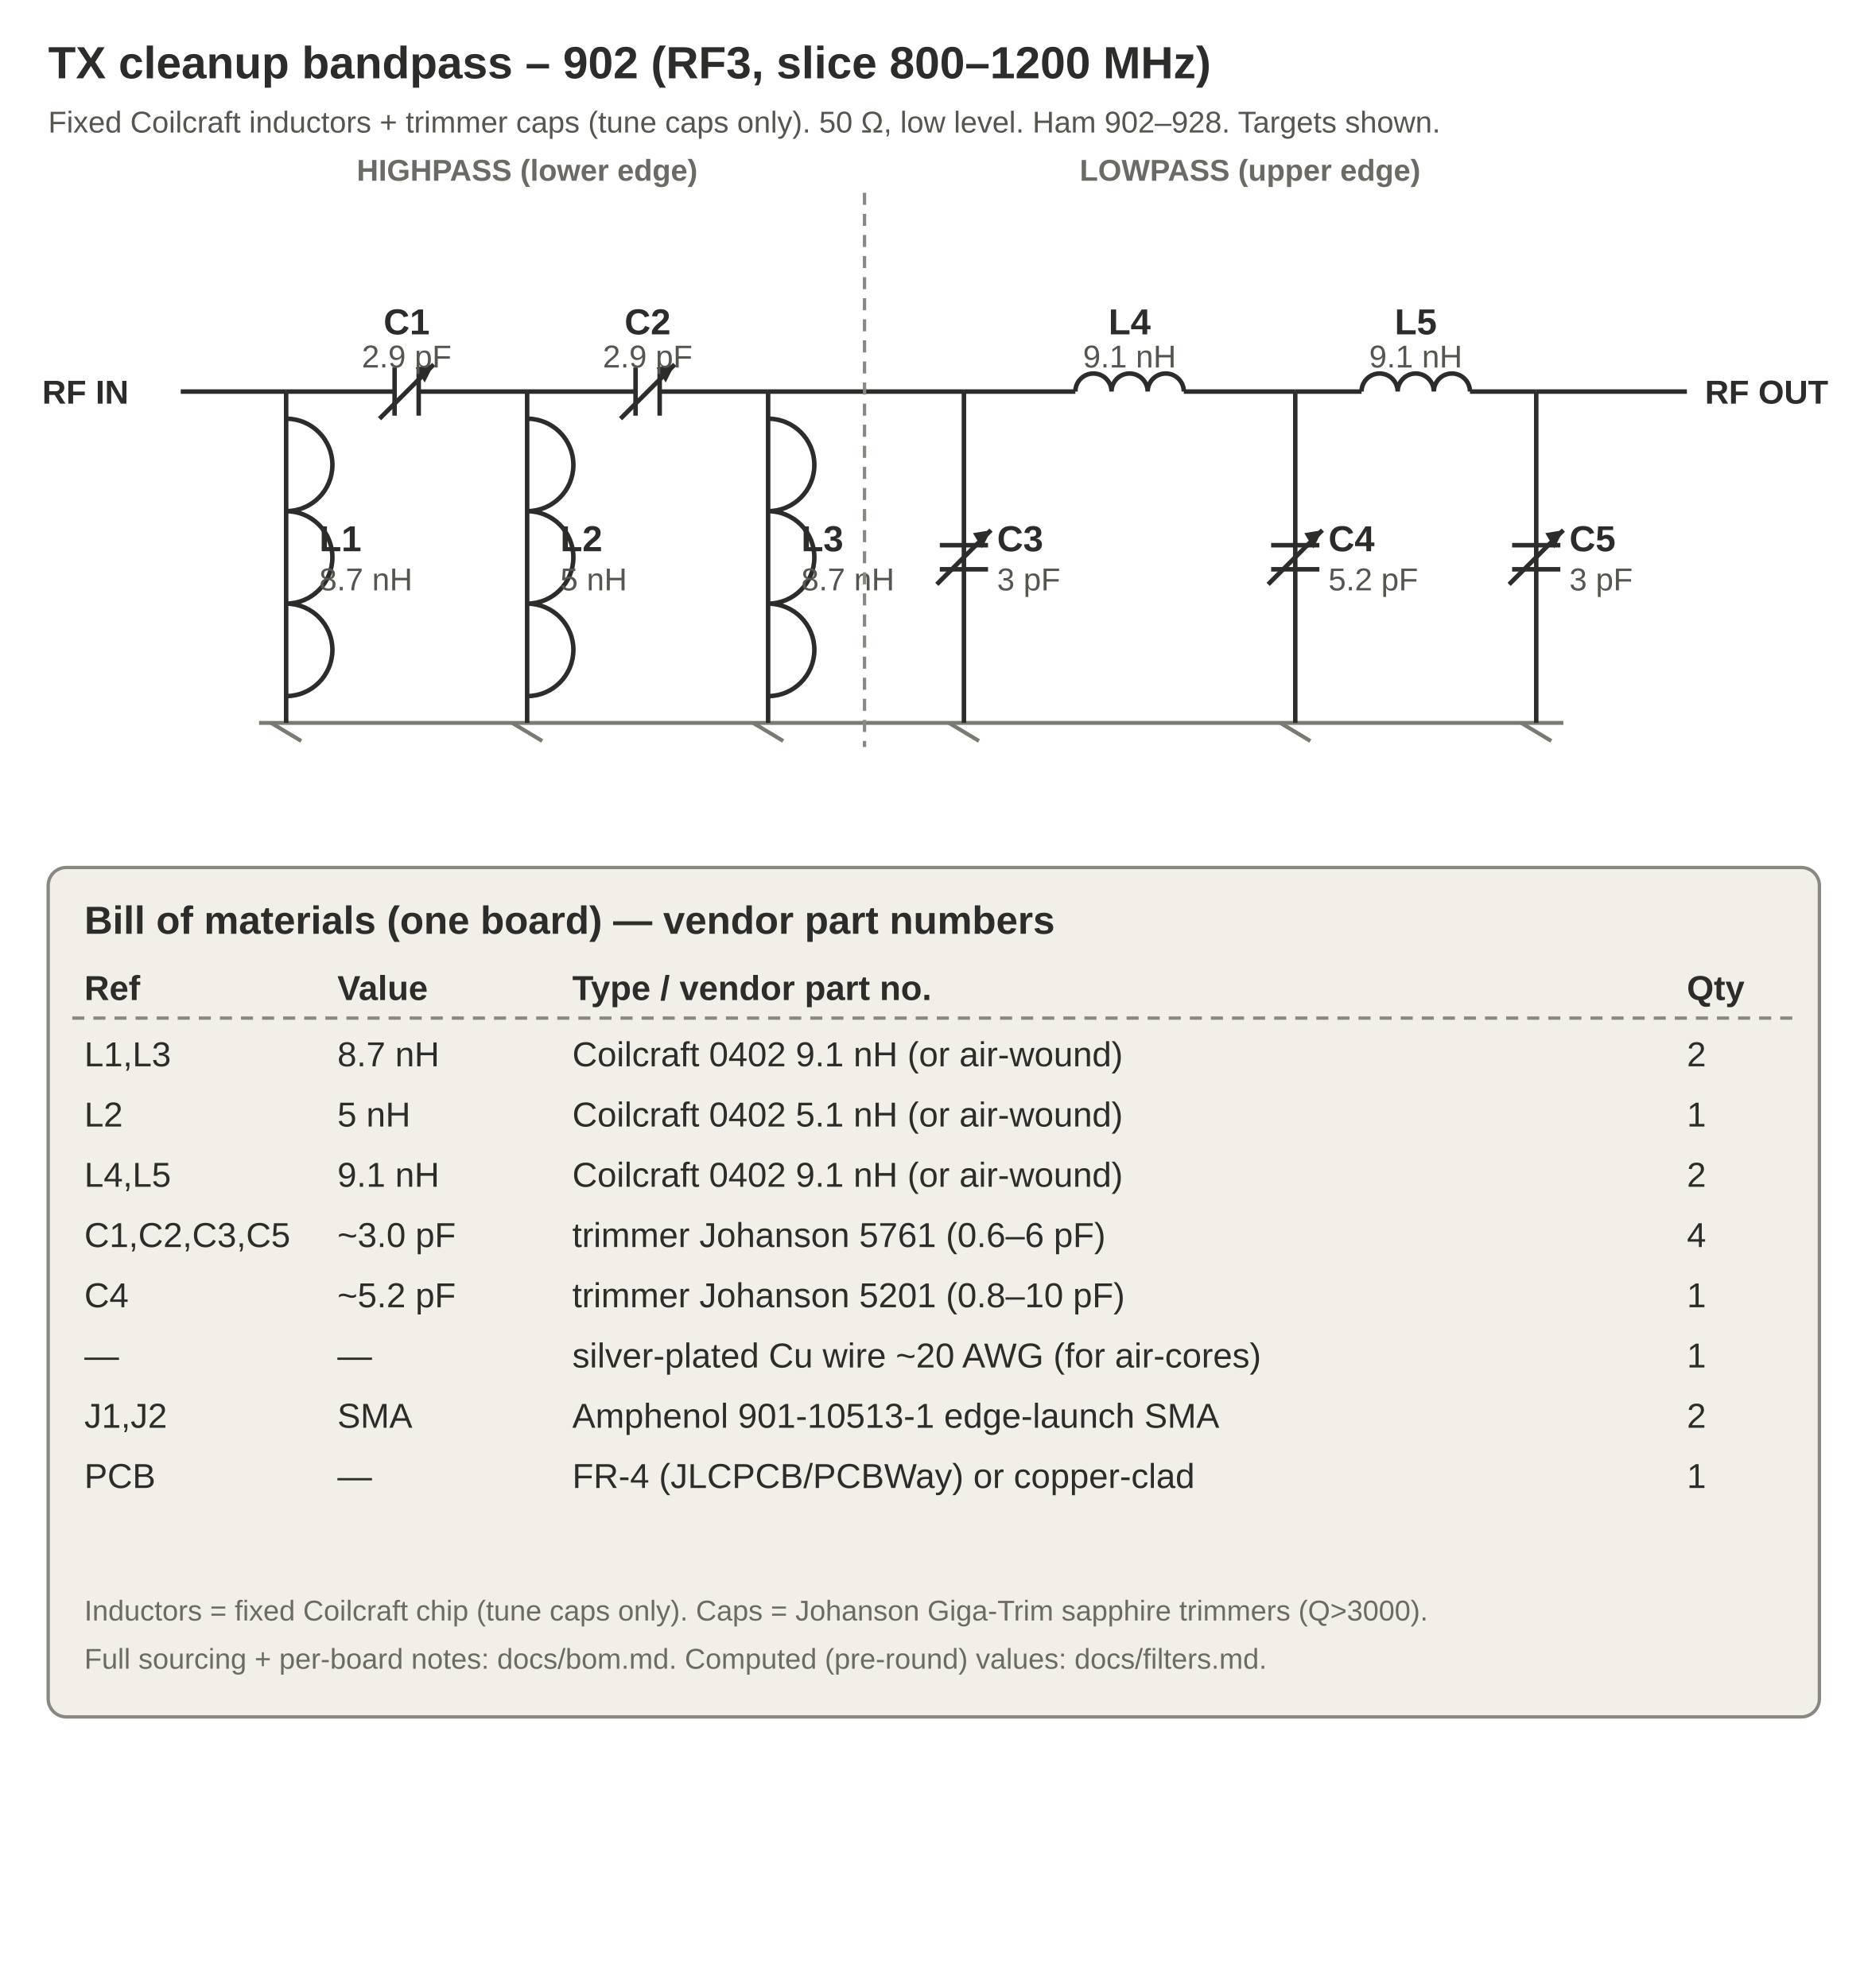
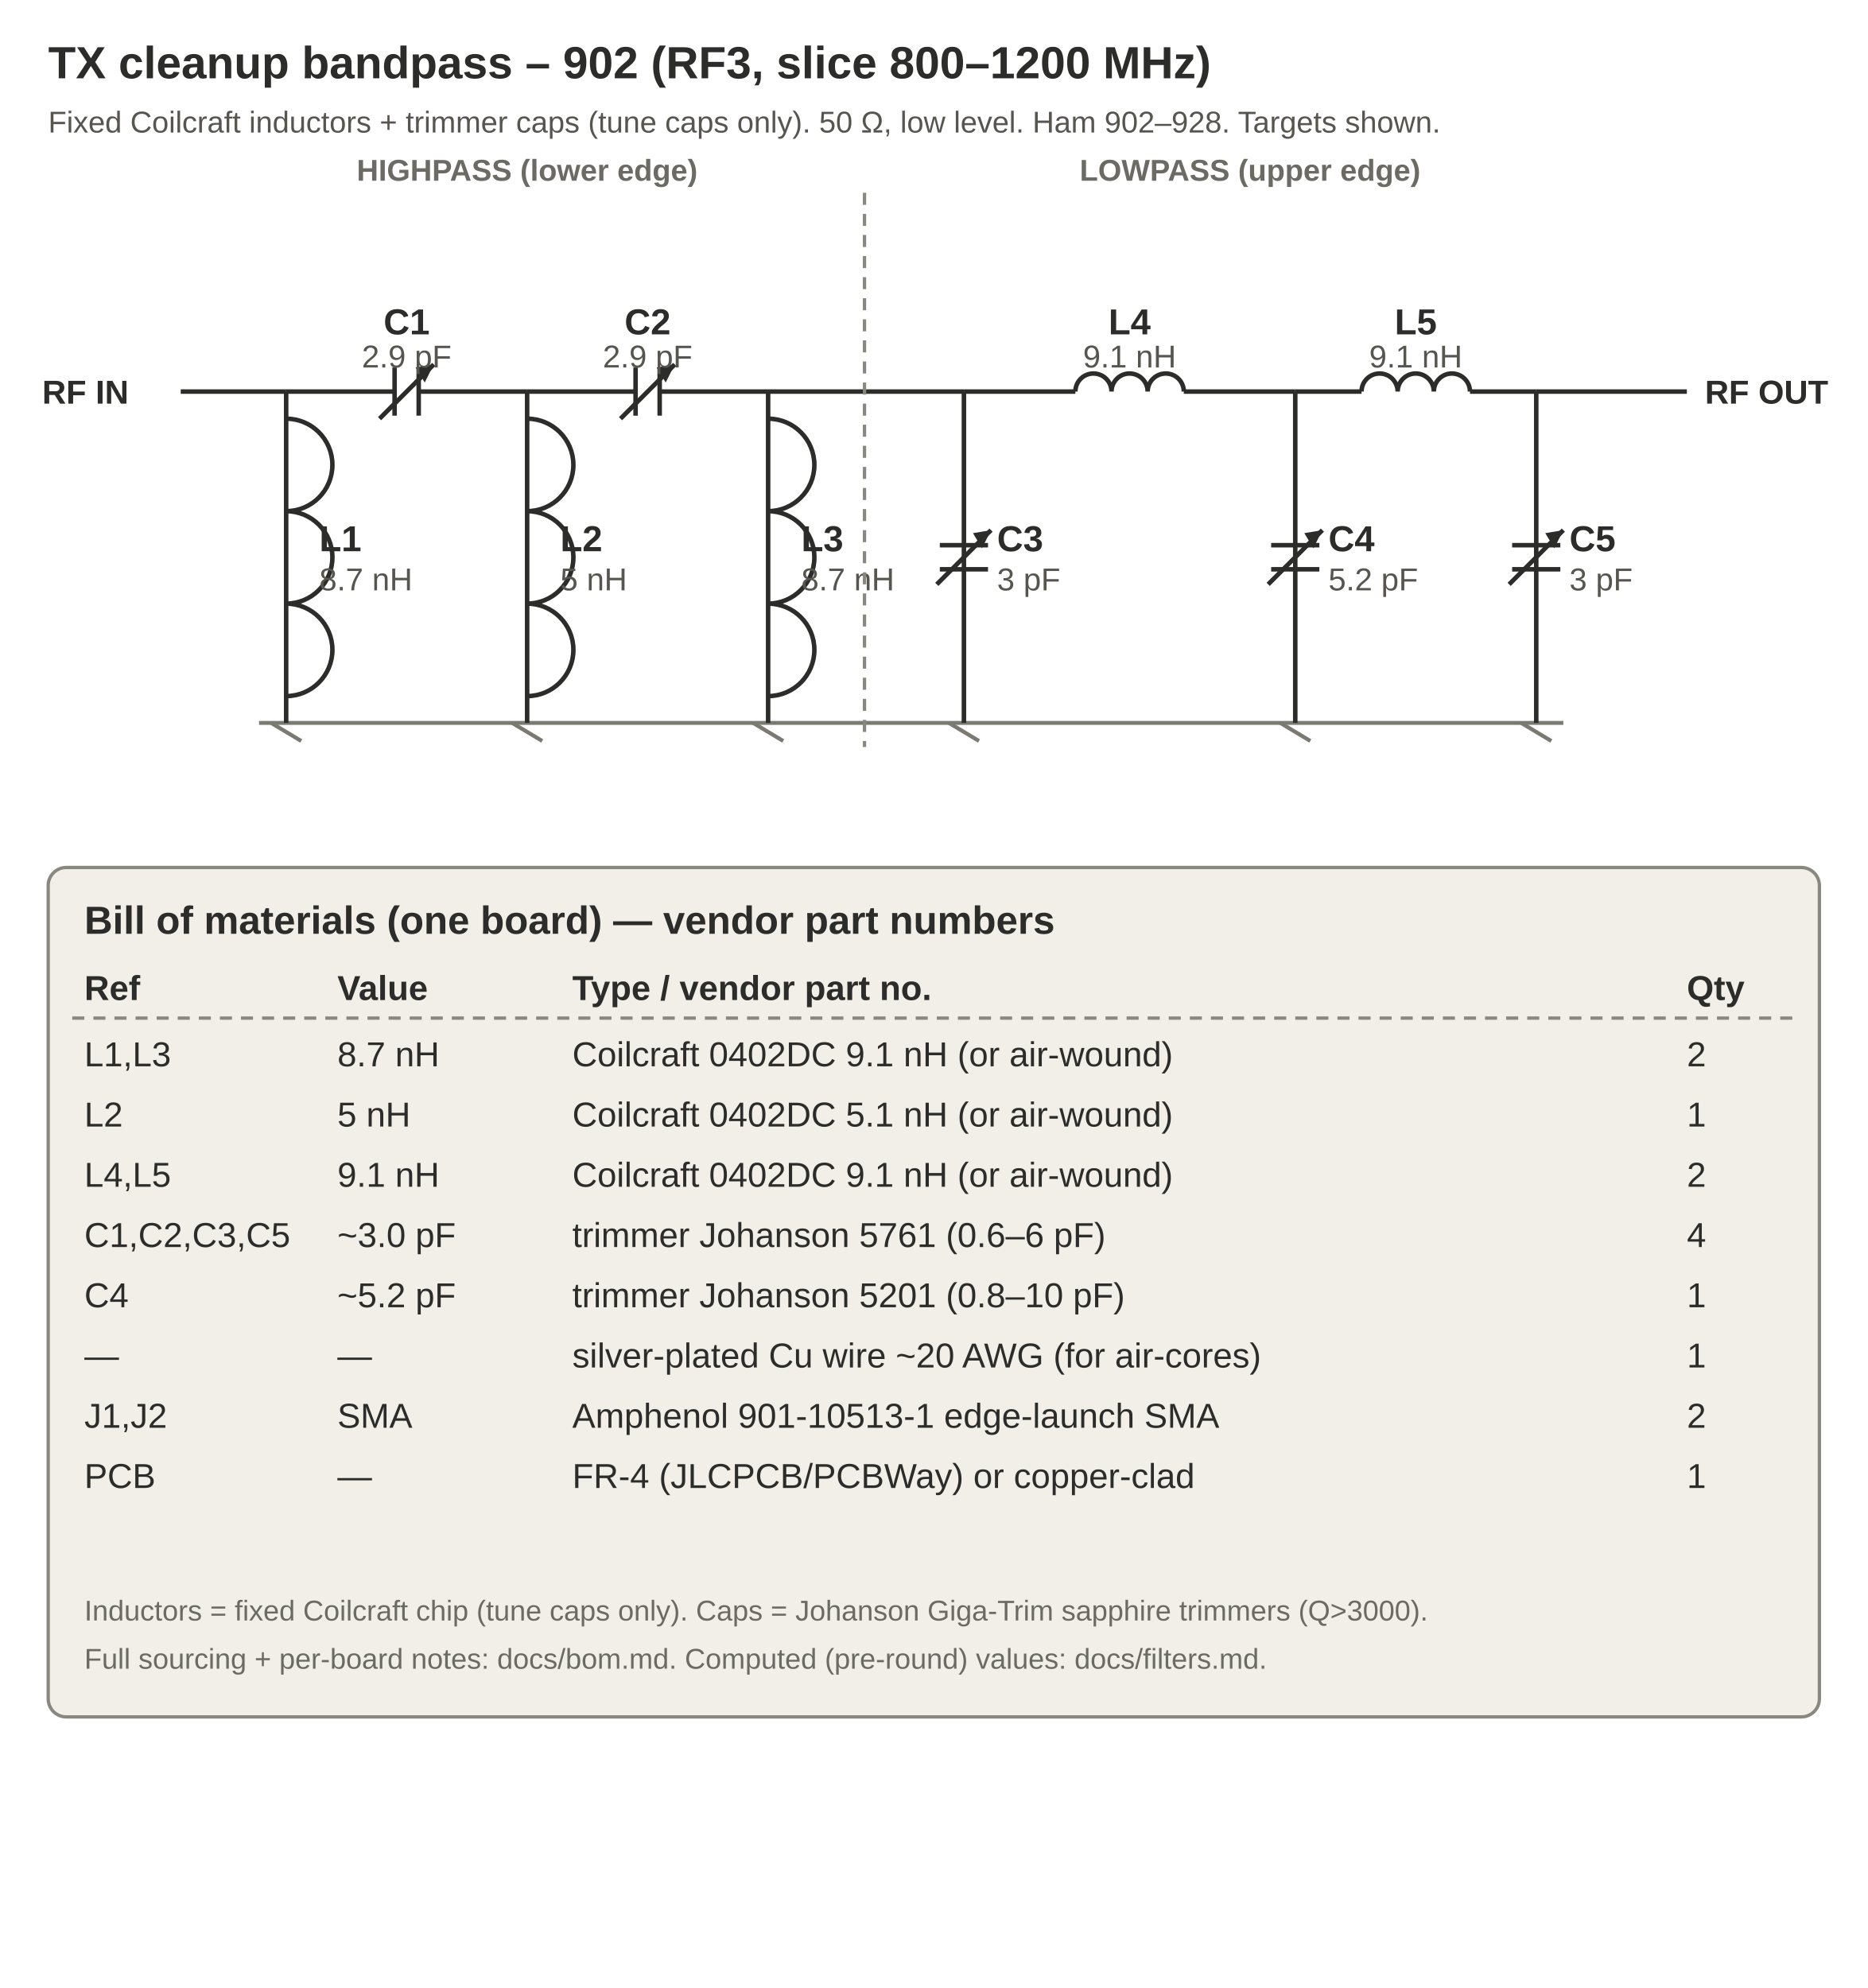
<svg xmlns="http://www.w3.org/2000/svg" width="1240" height="1320" viewBox="0 0 620 660" role="img">
  <style>text{font-family:Arial,Helvetica,sans-serif}.h1{font-size:15px;font-weight:700;fill:#2C2C2A}.h2{font-size:10px;fill:#56554f}.w{stroke:#2C2C2A;stroke-width:1.5;fill:none}.gnd{stroke:#7a7972;stroke-width:1.3}.lbl{font-size:12px;font-weight:700;fill:#2C2C2A}.val{font-size:10.5px;fill:#56554f}.sec{font-size:10px;font-weight:700;fill:#6b6a64}.port{font-size:11px;font-weight:700;fill:#2C2C2A}.cap2{font-size:9.5px;fill:#6b6a64}.th{font-size:11.5px;font-weight:700;fill:#2C2C2A}.td{font-size:11.5px;fill:#2C2C2A}.div{stroke:#888780;stroke-width:1.1;stroke-dasharray:4 3}.box{fill:#F1EFE8;stroke:#888780;stroke-width:1.1}</style>
  <text class="h1" x="16" y="26">TX cleanup bandpass – 902 (RF3, slice 800–1200 MHz)</text>
  <text class="h2" x="16" y="44">Fixed Coilcraft inductors + trimmer caps (tune caps only). 50 Ω, low level. Ham 902–928. Targets shown.</text>
  <text class="port" x="14" y="134">RF IN</text>
  <text class="port" x="566" y="134">RF OUT</text>
  <line x1="60" y1="130" x2="95" y2="130" class="w" />
  <line x1="95" y1="130" x2="131" y2="130" class="w" />
  <line x1="131" y1="122" x2="131" y2="138" class="w" />
  <line x1="139" y1="122" x2="139" y2="138" class="w" />
  <line x1="126" y1="139" x2="144" y2="121" class="w" />
  <path d="M144 121 l-6 1 l3 5 z" fill="#2C2C2A" />
  <line x1="139" y1="130" x2="175" y2="130" class="w" />
  <text class="lbl" x="135" y="111" text-anchor="middle">C1</text>
  <text class="val" x="135" y="122" text-anchor="middle">2.9 pF</text>
  <line x1="175" y1="130" x2="211" y2="130" class="w" />
  <line x1="211" y1="122" x2="211" y2="138" class="w" />
  <line x1="219" y1="122" x2="219" y2="138" class="w" />
  <line x1="206" y1="139" x2="224" y2="121" class="w" />
  <path d="M224 121 l-6 1 l3 5 z" fill="#2C2C2A" />
  <line x1="219" y1="130" x2="255" y2="130" class="w" />
  <text class="lbl" x="215" y="111" text-anchor="middle">C2</text>
  <text class="val" x="215" y="122" text-anchor="middle">2.9 pF</text>
  <line x1="255" y1="130" x2="320" y2="130" class="w" />
  <line x1="320" y1="130" x2="357" y2="130" class="w" />
  <path d="M357 130 a6 6 0 0 1 12 0 a6 6 0 0 1 12 0 a6 6 0 0 1 12 0" class="w" />
  <line x1="393" y1="130" x2="430" y2="130" class="w" />
  <text class="lbl" x="375" y="111" text-anchor="middle">L4</text>
  <text class="val" x="375" y="122" text-anchor="middle">9.1 nH</text>
  <line x1="430" y1="130" x2="452" y2="130" class="w" />
  <path d="M452 130 a6 6 0 0 1 12 0 a6 6 0 0 1 12 0 a6 6 0 0 1 12 0" class="w" />
  <line x1="488" y1="130" x2="510" y2="130" class="w" />
  <text class="lbl" x="470" y="111" text-anchor="middle">L5</text>
  <text class="val" x="470" y="122" text-anchor="middle">9.1 nH</text>
  <line x1="510" y1="130" x2="560" y2="130" class="w" />
  <line x1="86" y1="240" x2="519" y2="240" class="gnd" />
  <line x1="95" y1="130" x2="95" y2="240" class="w" />
  <path d="M95 139 a6 6 0 0 1 0 30.7 a6 6 0 0 1 0 30.7 a6 6 0 0 1 0 30.7" class="w" />
  <line x1="90" y1="240" x2="100" y2="246" class="gnd" />
  <text class="lbl" x="106" y="183">L1</text>
  <text class="val" x="106" y="196">8.7 nH</text>
  <line x1="175" y1="130" x2="175" y2="240" class="w" />
  <path d="M175 139 a6 6 0 0 1 0 30.7 a6 6 0 0 1 0 30.7 a6 6 0 0 1 0 30.7" class="w" />
  <line x1="170" y1="240" x2="180" y2="246" class="gnd" />
  <text class="lbl" x="186" y="183">L2</text>
  <text class="val" x="186" y="196">5 nH</text>
  <line x1="255" y1="130" x2="255" y2="240" class="w" />
  <path d="M255 139 a6 6 0 0 1 0 30.7 a6 6 0 0 1 0 30.7 a6 6 0 0 1 0 30.7" class="w" />
  <line x1="250" y1="240" x2="260" y2="246" class="gnd" />
  <text class="lbl" x="266" y="183">L3</text>
  <text class="val" x="266" y="196">8.7 nH</text>
  <line x1="320" y1="130" x2="320" y2="240" class="w" />
  <line x1="312" y1="181" x2="328" y2="181" class="w" />
  <line x1="312" y1="189" x2="328" y2="189" class="w" />
  <line x1="311" y1="194" x2="329" y2="176" class="w" />
  <path d="M329 176 l-6 1 l3 5 z" fill="#2C2C2A" />
  <line x1="315" y1="240" x2="325" y2="246" class="gnd" />
  <text class="lbl" x="331" y="183">C3</text>
  <text class="val" x="331" y="196">3 pF</text>
  <line x1="430" y1="130" x2="430" y2="240" class="w" />
  <line x1="422" y1="181" x2="438" y2="181" class="w" />
  <line x1="422" y1="189" x2="438" y2="189" class="w" />
  <line x1="421" y1="194" x2="439" y2="176" class="w" />
  <path d="M439 176 l-6 1 l3 5 z" fill="#2C2C2A" />
  <line x1="425" y1="240" x2="435" y2="246" class="gnd" />
  <text class="lbl" x="441" y="183">C4</text>
  <text class="val" x="441" y="196">5.2 pF</text>
  <line x1="510" y1="130" x2="510" y2="240" class="w" />
  <line x1="502" y1="181" x2="518" y2="181" class="w" />
  <line x1="502" y1="189" x2="518" y2="189" class="w" />
  <line x1="501" y1="194" x2="519" y2="176" class="w" />
  <path d="M519 176 l-6 1 l3 5 z" fill="#2C2C2A" />
  <line x1="505" y1="240" x2="515" y2="246" class="gnd" />
  <text class="lbl" x="521" y="183">C5</text>
  <text class="val" x="521" y="196">3 pF</text>
  <line x1="287" y1="64" x2="287" y2="248" class="div" />
  <text class="sec" x="175" y="60" text-anchor="middle">HIGHPASS (lower edge)</text>
  <text class="sec" x="415" y="60" text-anchor="middle">LOWPASS (upper edge)</text>
  <rect class="box" x="16" y="288" width="588" height="282" rx="6" />
  <text class="h1" x="28" y="310" style="font-size:13px">Bill of materials (one board) — vendor part numbers</text>
  <text class="th" x="28" y="332">Ref</text>
  <text class="th" x="112" y="332">Value</text>
  <text class="th" x="190" y="332">Type / vendor part no.</text>
  <text class="th" x="560" y="332">Qty</text>
  <line x1="24" y1="338" x2="596" y2="338" class="div" />
  <text class="td" x="28" y="354">L1,L3</text>
  <text class="td" x="112" y="354">8.7 nH</text>
-   <text class="td" x="190" y="354">Coilcraft 0402 9.1 nH (or air-wound)</text>
+   <text class="td" x="190" y="354">Coilcraft 0402DC 9.1 nH (or air-wound)</text>
  <text class="td" x="560" y="354">2</text>
  <text class="td" x="28" y="374">L2</text>
  <text class="td" x="112" y="374">5 nH</text>
-   <text class="td" x="190" y="374">Coilcraft 0402 5.1 nH (or air-wound)</text>
+   <text class="td" x="190" y="374">Coilcraft 0402DC 5.1 nH (or air-wound)</text>
  <text class="td" x="560" y="374">1</text>
  <text class="td" x="28" y="394">L4,L5</text>
  <text class="td" x="112" y="394">9.1 nH</text>
-   <text class="td" x="190" y="394">Coilcraft 0402 9.1 nH (or air-wound)</text>
+   <text class="td" x="190" y="394">Coilcraft 0402DC 9.1 nH (or air-wound)</text>
  <text class="td" x="560" y="394">2</text>
  <text class="td" x="28" y="414">C1,C2,C3,C5</text>
  <text class="td" x="112" y="414">~3.0 pF</text>
  <text class="td" x="190" y="414">trimmer Johanson 5761 (0.6–6 pF)</text>
  <text class="td" x="560" y="414">4</text>
  <text class="td" x="28" y="434">C4</text>
  <text class="td" x="112" y="434">~5.2 pF</text>
  <text class="td" x="190" y="434">trimmer Johanson 5201 (0.8–10 pF)</text>
  <text class="td" x="560" y="434">1</text>
  <text class="td" x="28" y="454">—</text>
  <text class="td" x="112" y="454">—</text>
  <text class="td" x="190" y="454">silver-plated Cu wire ~20 AWG (for air-cores)</text>
  <text class="td" x="560" y="454">1</text>
  <text class="td" x="28" y="474">J1,J2</text>
  <text class="td" x="112" y="474">SMA</text>
  <text class="td" x="190" y="474">Amphenol 901-10513-1 edge-launch SMA</text>
  <text class="td" x="560" y="474">2</text>
  <text class="td" x="28" y="494">PCB</text>
  <text class="td" x="112" y="494">—</text>
  <text class="td" x="190" y="494">FR-4 (JLCPCB/PCBWay) or copper-clad</text>
  <text class="td" x="560" y="494">1</text>
  <text class="cap2" x="28" y="538">Inductors = fixed Coilcraft chip (tune caps only). Caps = Johanson Giga-Trim sapphire trimmers (Q&gt;3000).</text>
  <text class="cap2" x="28" y="554">Full sourcing + per-board notes: docs/bom.md. Computed (pre-round) values: docs/filters.md.</text>
</svg>
